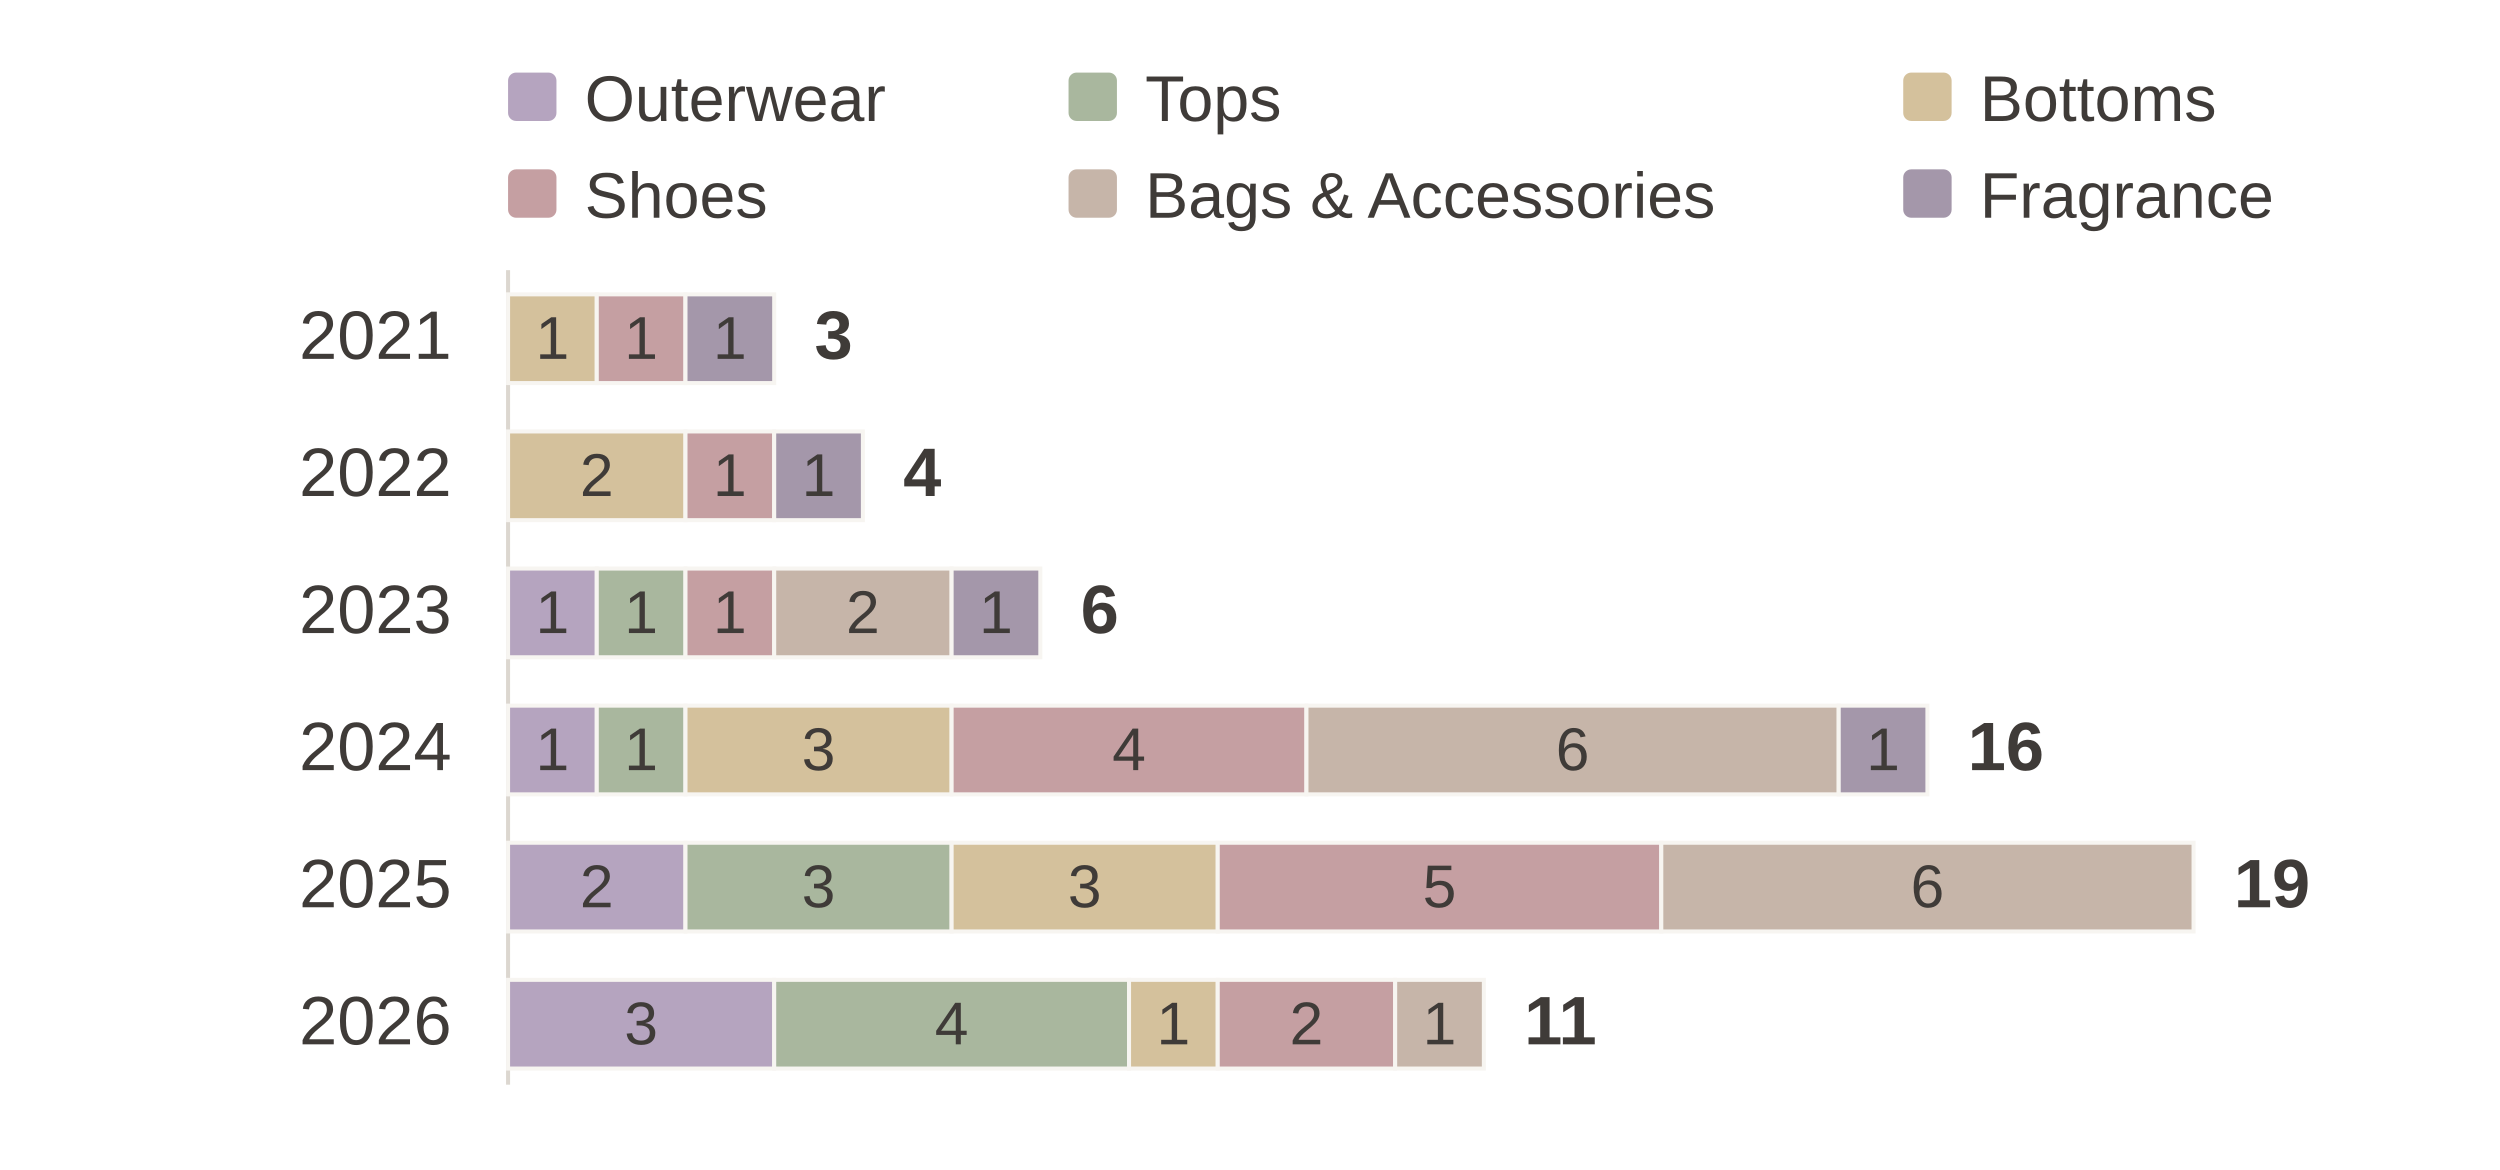
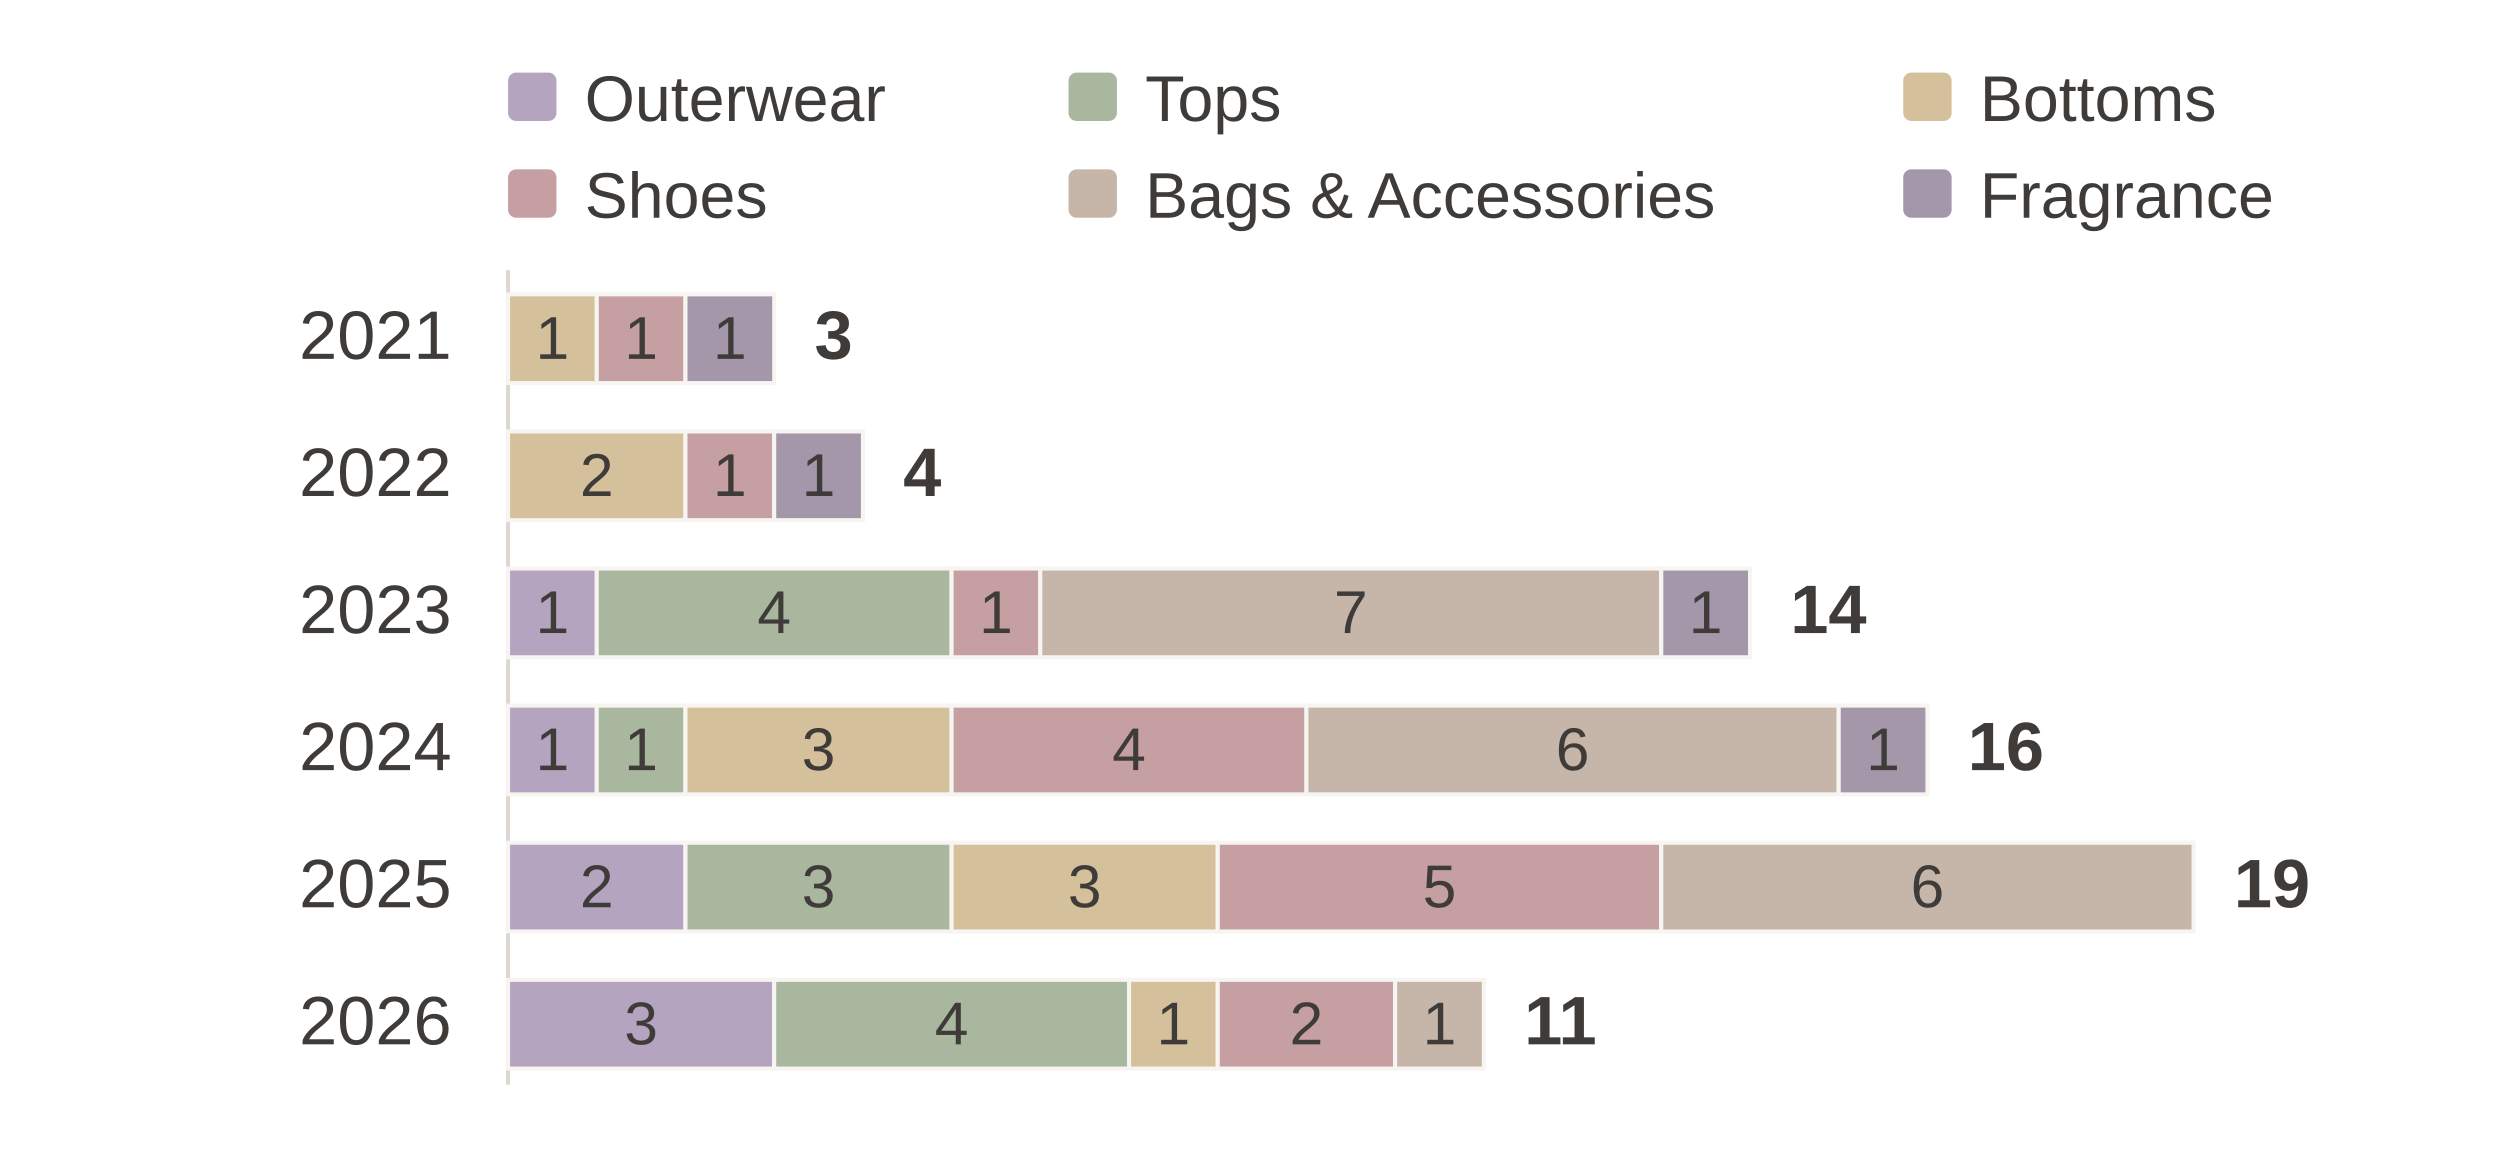
<svg xmlns="http://www.w3.org/2000/svg" width="620" height="290" viewBox="0 0 620 290" role="img" aria-labelledby="title description">
  <g transform="translate(0 -26)" font-family="Arial, Helvetica, sans-serif" fill="#3f3b38">
    <rect x="126" y="44" width="12" height="12" rx="2" fill="#b5a4bf" />
    <text x="145" y="56" font-size="16">Outerwear</text>
    <rect x="265" y="44" width="12" height="12" rx="2" fill="#a9b79e" />
    <text x="284" y="56" font-size="16">Tops</text>
    <rect x="472" y="44" width="12" height="12" rx="2" fill="#d4c19c" />
    <text x="491" y="56" font-size="16">Bottoms</text>
    <rect x="126" y="68" width="12" height="12" rx="2" fill="#c59fa2" />
    <text x="145" y="80" font-size="16">Shoes</text>
    <rect x="265" y="68" width="12" height="12" rx="2" fill="#c6b5a9" />
    <text x="284" y="80" font-size="16">Bags &amp; Accessories</text>
    <rect x="472" y="68" width="12" height="12" rx="2" fill="#a497aa" />
    <text x="491" y="80" font-size="16">Fragrance</text>
    <path d="M126 93V295" stroke="#dcd7d0" />
    <text x="112" y="115" font-size="17" text-anchor="end">2021</text>
    <rect x="126" y="99" width="22" height="22" fill="#d4c19c" stroke="#f7f5f1" />
    <text x="137" y="115" font-size="15" text-anchor="middle">1</text>
    <rect x="148" y="99" width="22" height="22" fill="#c59fa2" stroke="#f7f5f1" />
    <text x="159" y="115" font-size="15" text-anchor="middle">1</text>
    <rect x="170" y="99" width="22" height="22" fill="#a497aa" stroke="#f7f5f1" />
    <text x="181" y="115" font-size="15" text-anchor="middle">1</text>
    <text x="202" y="115" font-size="17" font-weight="700">3</text>
    <text x="112" y="149" font-size="17" text-anchor="end">2022</text>
    <rect x="126" y="133" width="44" height="22" fill="#d4c19c" stroke="#f7f5f1" />
    <text x="148" y="149" font-size="15" text-anchor="middle">2</text>
    <rect x="170" y="133" width="22" height="22" fill="#c59fa2" stroke="#f7f5f1" />
    <text x="181" y="149" font-size="15" text-anchor="middle">1</text>
    <rect x="192" y="133" width="22" height="22" fill="#a497aa" stroke="#f7f5f1" />
    <text x="203" y="149" font-size="15" text-anchor="middle">1</text>
    <text x="224" y="149" font-size="17" font-weight="700">4</text>
    <text x="112" y="183" font-size="17" text-anchor="end">2023</text>
    <rect x="126" y="167" width="22" height="22" fill="#b5a4bf" stroke="#f7f5f1" />
    <text x="137" y="183" font-size="15" text-anchor="middle">1</text>
-     <rect x="148" y="167" width="22" height="22" fill="#a9b79e" stroke="#f7f5f1" />
-     <text x="159" y="183" font-size="15" text-anchor="middle">1</text>
-     <rect x="170" y="167" width="22" height="22" fill="#c59fa2" stroke="#f7f5f1" />
-     <text x="181" y="183" font-size="15" text-anchor="middle">1</text>
-     <rect x="192" y="167" width="44" height="22" fill="#c6b5a9" stroke="#f7f5f1" />
-     <text x="214" y="183" font-size="15" text-anchor="middle">2</text>
-     <rect x="236" y="167" width="22" height="22" fill="#a497aa" stroke="#f7f5f1" />
+     <rect x="148" y="167" width="88" height="22" fill="#a9b79e" stroke="#f7f5f1" />
+     <text x="192" y="183" font-size="15" text-anchor="middle">4</text>
+     <rect x="236" y="167" width="22" height="22" fill="#c59fa2" stroke="#f7f5f1" />
    <text x="247" y="183" font-size="15" text-anchor="middle">1</text>
-     <text x="268" y="183" font-size="17" font-weight="700">6</text>
+     <rect x="258" y="167" width="154" height="22" fill="#c6b5a9" stroke="#f7f5f1" />
+     <text x="335" y="183" font-size="15" text-anchor="middle">7</text>
+     <rect x="412" y="167" width="22" height="22" fill="#a497aa" stroke="#f7f5f1" />
+     <text x="423" y="183" font-size="15" text-anchor="middle">1</text>
+     <text x="444" y="183" font-size="17" font-weight="700">14</text>
    <text x="112" y="217" font-size="17" text-anchor="end">2024</text>
    <rect x="126" y="201" width="22" height="22" fill="#b5a4bf" stroke="#f7f5f1" />
    <text x="137" y="217" font-size="15" text-anchor="middle">1</text>
    <rect x="148" y="201" width="22" height="22" fill="#a9b79e" stroke="#f7f5f1" />
    <text x="159" y="217" font-size="15" text-anchor="middle">1</text>
    <rect x="170" y="201" width="66" height="22" fill="#d4c19c" stroke="#f7f5f1" />
    <text x="203" y="217" font-size="15" text-anchor="middle">3</text>
    <rect x="236" y="201" width="88" height="22" fill="#c59fa2" stroke="#f7f5f1" />
    <text x="280" y="217" font-size="15" text-anchor="middle">4</text>
    <rect x="324" y="201" width="132" height="22" fill="#c6b5a9" stroke="#f7f5f1" />
    <text x="390" y="217" font-size="15" text-anchor="middle">6</text>
    <rect x="456" y="201" width="22" height="22" fill="#a497aa" stroke="#f7f5f1" />
    <text x="467" y="217" font-size="15" text-anchor="middle">1</text>
    <text x="488" y="217" font-size="17" font-weight="700">16</text>
    <text x="112" y="251" font-size="17" text-anchor="end">2025</text>
    <rect x="126" y="235" width="44" height="22" fill="#b5a4bf" stroke="#f7f5f1" />
    <text x="148" y="251" font-size="15" text-anchor="middle">2</text>
    <rect x="170" y="235" width="66" height="22" fill="#a9b79e" stroke="#f7f5f1" />
    <text x="203" y="251" font-size="15" text-anchor="middle">3</text>
    <rect x="236" y="235" width="66" height="22" fill="#d4c19c" stroke="#f7f5f1" />
    <text x="269" y="251" font-size="15" text-anchor="middle">3</text>
    <rect x="302" y="235" width="110" height="22" fill="#c59fa2" stroke="#f7f5f1" />
    <text x="357" y="251" font-size="15" text-anchor="middle">5</text>
    <rect x="412" y="235" width="132" height="22" fill="#c6b5a9" stroke="#f7f5f1" />
    <text x="478" y="251" font-size="15" text-anchor="middle">6</text>
    <text x="554" y="251" font-size="17" font-weight="700">19</text>
    <text x="112" y="285" font-size="17" text-anchor="end">2026</text>
    <rect x="126" y="269" width="66" height="22" fill="#b5a4bf" stroke="#f7f5f1" />
    <text x="159" y="285" font-size="15" text-anchor="middle">3</text>
    <rect x="192" y="269" width="88" height="22" fill="#a9b79e" stroke="#f7f5f1" />
    <text x="236" y="285" font-size="15" text-anchor="middle">4</text>
    <rect x="280" y="269" width="22" height="22" fill="#d4c19c" stroke="#f7f5f1" />
    <text x="291" y="285" font-size="15" text-anchor="middle">1</text>
    <rect x="302" y="269" width="44" height="22" fill="#c59fa2" stroke="#f7f5f1" />
    <text x="324" y="285" font-size="15" text-anchor="middle">2</text>
    <rect x="346" y="269" width="22" height="22" fill="#c6b5a9" stroke="#f7f5f1" />
    <text x="357" y="285" font-size="15" text-anchor="middle">1</text>
    <text x="378" y="285" font-size="17" font-weight="700">11</text>
  </g>
</svg>
